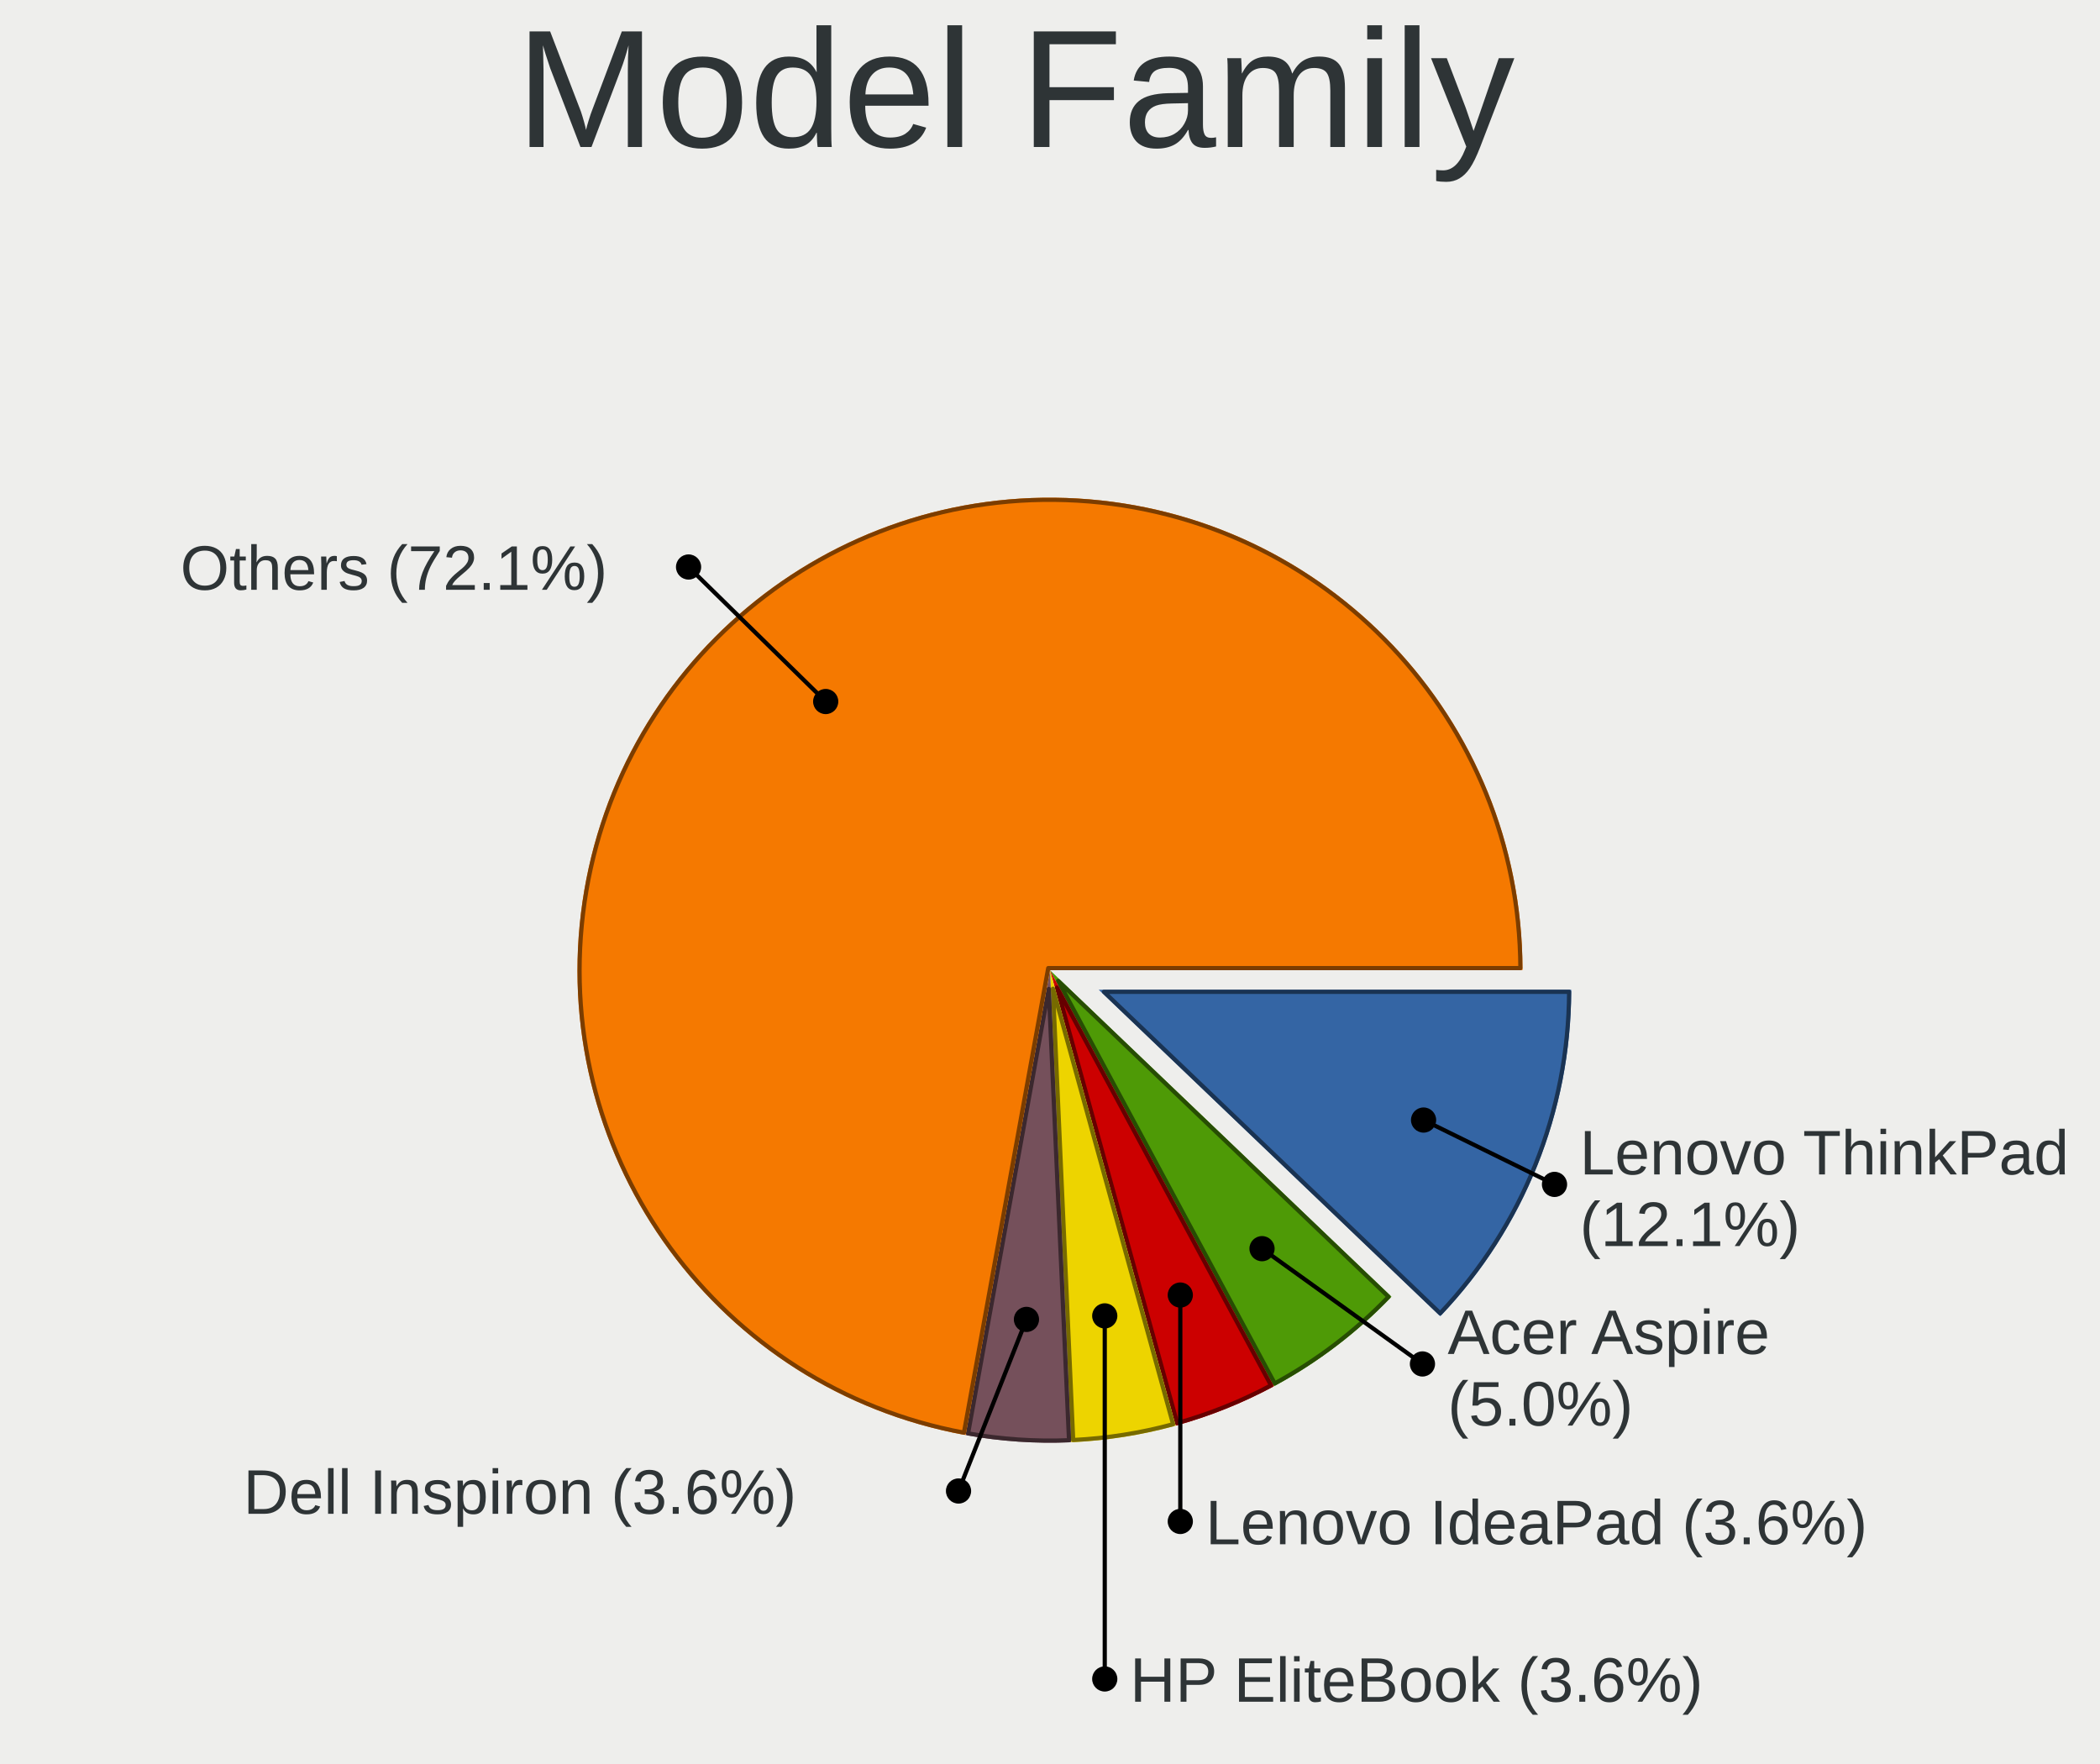
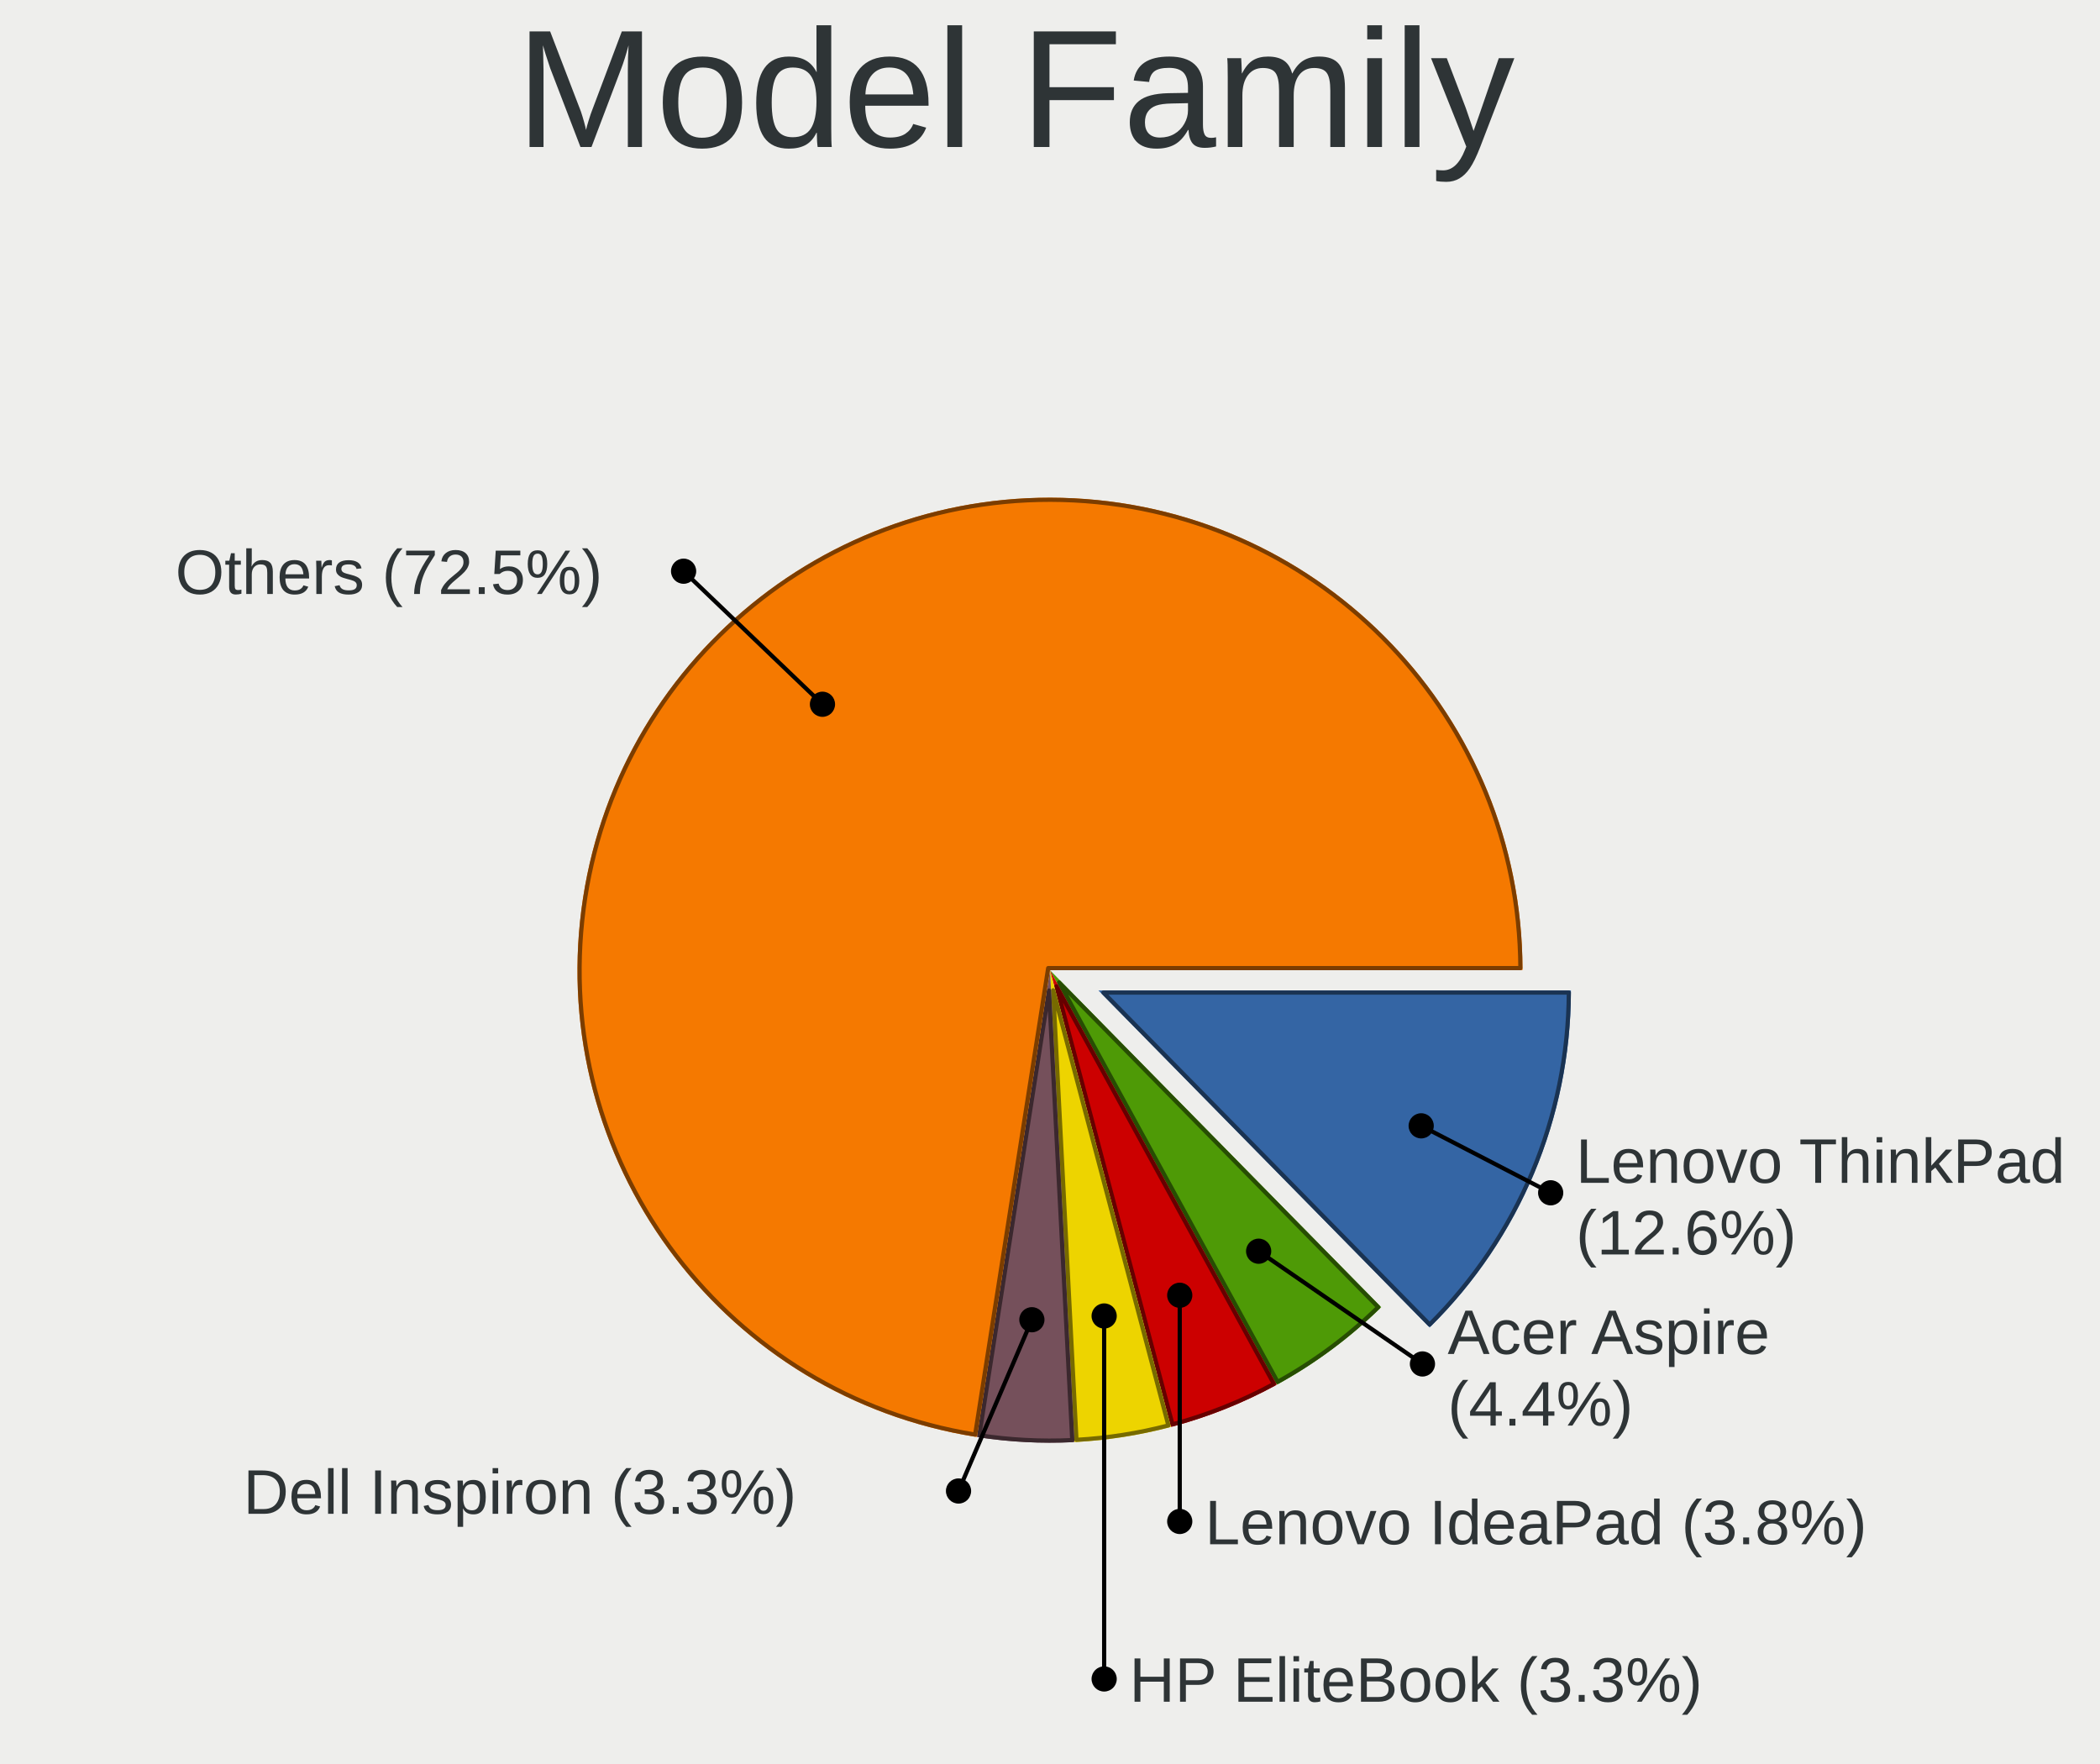
<svg xmlns="http://www.w3.org/2000/svg" width="500" height="420" version="1.0" id="ezcGraph">
  <defs />
  <g id="ezcGraphChart" color-rendering="optimizeQuality" shape-rendering="geometricPrecision" text-rendering="optimizeLegibility">
    <path d=" M 0,420 L 0,0 L 500,0 L 500,420 L 0,420 z " style="fill: #eeeeec; fill-opacity: 1.00; stroke: none;" id="ezcGraphPolygon_1" />
    <path d=" M 0,42 L 0,0 L 500,0 L 500,42 L 0,42 z " style="fill: #000000; fill-opacity: 0.00; stroke: none;" id="ezcGraphPolygon_2" />
-     <path d="M 261.60,235.65 L 374.10,235.65 A 112.50,112.50 0 0,1 342.92,313.40 z" style="fill: #3465a4; fill-opacity: 1.00; stroke: none; cursor: pointer;" id="ezcGraphCircleSector_4" />
-     <path d="M 262.85,236.15 L 373.60,236.15 A 112.00,112.00 0 0,1 342.90,312.69 z" style="fill: none; stroke: #1a3352; stroke-width: 1; stroke-opacity: 1.00; stroke-linecap: round; stroke-linejoin: round;" id="ezcGraphCircleSector_5" />
-     <path d="M 250.00,231.00 L 331.31,308.74 A 112.50,112.50 0 0,1 303.31,330.07 z" style="fill: #4e9a06; fill-opacity: 1.00; stroke: none; cursor: pointer;" id="ezcGraphCircleSector_6" />
-     <path d="M 251.94,233.54 L 330.61,308.76 A 112.00,112.00 0 0,1 303.51,329.39 z" style="fill: none; stroke: #274d03; stroke-width: 1; stroke-opacity: 1.00; stroke-linecap: round; stroke-linejoin: round;" id="ezcGraphCircleSector_7" />
-     <path d="M 250.00,231.00 L 303.31,330.07 A 112.50,112.50 0 0,1 279.93,339.45 z" style="fill: #cc0000; fill-opacity: 1.00; stroke: none; cursor: pointer;" id="ezcGraphCircleSector_8" />
-     <path d="M 251.66,235.14 L 302.63,329.86 A 112.00,112.00 0 0,1 280.28,338.83 z" style="fill: none; stroke: #660000; stroke-width: 1; stroke-opacity: 1.00; stroke-linecap: round; stroke-linejoin: round;" id="ezcGraphCircleSector_9" />
-     <path d="M 250.00,231.00 L 279.93,339.45 A 112.50,112.50 0 0,1 255.05,343.39 z" style="fill: #edd400; fill-opacity: 1.00; stroke: none; cursor: pointer;" id="ezcGraphCircleSector_10" />
-     <path d="M 250.70,235.41 L 279.31,339.10 A 112.00,112.00 0 0,1 255.52,342.86 z" style="fill: none; stroke: #776a00; stroke-width: 1; stroke-opacity: 1.00; stroke-linecap: round; stroke-linejoin: round;" id="ezcGraphCircleSector_11" />
-     <path d="M 250.00,231.00 L 255.05,343.39 A 112.50,112.50 0 0,1 229.91,341.69 z" style="fill: #75505b; fill-opacity: 1.00; stroke: none; cursor: pointer;" id="ezcGraphCircleSector_12" />
-     <path d="M 249.70,235.46 L 254.53,342.91 A 112.00,112.00 0 0,1 230.49,341.29 z" style="fill: none; stroke: #3b282e; stroke-width: 1; stroke-opacity: 1.00; stroke-linecap: round; stroke-linejoin: round;" id="ezcGraphCircleSector_13" />
-     <path d="M 250.00,231.00 L 229.91,341.69 A 112.50,112.50 0 1,1 362.50,231.00 z" style="fill: #f57900; fill-opacity: 1.00; stroke: none;" id="ezcGraphCircleSector_14" />
-     <path d="M 249.58,230.50 L 229.51,341.11 A 112.00,112.00 0 1,1 362.00,230.50 z" style="fill: none; stroke: #7b3d00; stroke-width: 1; stroke-opacity: 1.00; stroke-linecap: round; stroke-linejoin: round;" id="ezcGraphCircleSector_15" />
-     <path d=" M 196.594,167.03 L 163.944,135" style="fill: none; stroke: #000000; stroke-width: 1; stroke-opacity: 1.00; stroke-linecap: round; stroke-linejoin: round;" id="ezcGraphLine_16" />
-     <ellipse cx="196.594" cy="167.03" rx="3" ry="3" style="fill: #000000; fill-opacity: 1.00; stroke: none;" id="ezcGraphCircle_17" />
-     <ellipse cx="163.944" cy="135" rx="3" ry="3" style="fill: #000000; fill-opacity: 1.00; stroke: none;" id="ezcGraphCircle_18" />
-     <path d=" M 244.394,314.145 L 228.22,355" style="fill: none; stroke: #000000; stroke-width: 1; stroke-opacity: 1.00; stroke-linecap: round; stroke-linejoin: round;" id="ezcGraphLine_20" />
-     <ellipse cx="244.394" cy="314.145" rx="3" ry="3" style="fill: #000000; fill-opacity: 1.00; stroke: none;" id="ezcGraphCircle_21" />
+     <path d="M 261.53,235.83 L 374.03,235.83 A 112.50,112.50 0 0,1 340.39,316.07 z" style="fill: #3465a4; fill-opacity: 1.00; stroke: none; cursor: pointer;" id="ezcGraphCircleSector_4" />
+     <path d="M 262.72,236.33 L 373.53,236.33 A 112.00,112.00 0 0,1 340.39,315.36 z" style="fill: none; stroke: #1a3352; stroke-width: 1; stroke-opacity: 1.00; stroke-linecap: round; stroke-linejoin: round;" id="ezcGraphCircleSector_5" />
+     <path d="M 250.00,231.00 L 328.86,311.23 A 112.50,112.50 0 0,1 303.99,329.70 z" style="fill: #4e9a06; fill-opacity: 1.00; stroke: none; cursor: pointer;" id="ezcGraphCircleSector_6" />
+     <path d="M 252.17,233.92 L 328.15,311.23 A 112.00,112.00 0 0,1 304.19,329.02 z" style="fill: none; stroke: #274d03; stroke-width: 1; stroke-opacity: 1.00; stroke-linecap: round; stroke-linejoin: round;" id="ezcGraphCircleSector_7" />
+     <path d="M 250.00,231.00 L 303.99,329.70 A 112.50,112.50 0 0,1 278.80,339.75 z" style="fill: #cc0000; fill-opacity: 1.00; stroke: none; cursor: pointer;" id="ezcGraphCircleSector_8" />
+     <path d="M 251.54,234.85 L 303.31,329.50 A 112.00,112.00 0 0,1 279.16,339.14 z" style="fill: none; stroke: #660000; stroke-width: 1; stroke-opacity: 1.00; stroke-linecap: round; stroke-linejoin: round;" id="ezcGraphCircleSector_9" />
+     <path d="M 250.00,231.00 L 278.80,339.75 A 112.50,112.50 0 0,1 255.82,343.35 z" style="fill: #edd400; fill-opacity: 1.00; stroke: none; cursor: pointer;" id="ezcGraphCircleSector_10" />
+     <path d="M 250.75,235.78 L 278.19,339.39 A 112.00,112.00 0 0,1 256.30,342.82 z" style="fill: none; stroke: #776a00; stroke-width: 1; stroke-opacity: 1.00; stroke-linecap: round; stroke-linejoin: round;" id="ezcGraphCircleSector_11" />
+     <path d="M 250.00,231.00 L 255.82,343.35 A 112.50,112.50 0 0,1 232.59,342.15 z" style="fill: #75505b; fill-opacity: 1.00; stroke: none; cursor: pointer;" id="ezcGraphCircleSector_12" />
+     <path d="M 249.75,235.83 L 255.30,342.88 A 112.00,112.00 0 0,1 233.16,341.73 z" style="fill: none; stroke: #3b282e; stroke-width: 1; stroke-opacity: 1.00; stroke-linecap: round; stroke-linejoin: round;" id="ezcGraphCircleSector_13" />
+     <path d="M 250.00,231.00 L 232.59,342.15 A 112.50,112.50 0 1,1 362.50,231.00 z" style="fill: #f57900; fill-opacity: 1.00; stroke: none;" id="ezcGraphCircleSector_14" />
+     <path d="M 249.57,230.50 L 232.18,341.57 A 112.00,112.00 0 1,1 362.00,230.50 z" style="fill: none; stroke: #7b3d00; stroke-width: 1; stroke-opacity: 1.00; stroke-linecap: round; stroke-linejoin: round;" id="ezcGraphCircleSector_15" />
+     <path d=" M 195.825,167.68 L 162.76,136" style="fill: none; stroke: #000000; stroke-width: 1; stroke-opacity: 1.00; stroke-linecap: round; stroke-linejoin: round;" id="ezcGraphLine_16" />
+     <ellipse cx="195.825" cy="167.68" rx="3" ry="3" style="fill: #000000; fill-opacity: 1.00; stroke: none;" id="ezcGraphCircle_17" />
+     <ellipse cx="162.76" cy="136" rx="3" ry="3" style="fill: #000000; fill-opacity: 1.00; stroke: none;" id="ezcGraphCircle_18" />
+     <path d=" M 245.687,314.222 L 228.22,355" style="fill: none; stroke: #000000; stroke-width: 1; stroke-opacity: 1.00; stroke-linecap: round; stroke-linejoin: round;" id="ezcGraphLine_20" />
+     <ellipse cx="245.687" cy="314.222" rx="3" ry="3" style="fill: #000000; fill-opacity: 1.00; stroke: none;" id="ezcGraphCircle_21" />
    <ellipse cx="228.22" cy="355" rx="3" ry="3" style="fill: #000000; fill-opacity: 1.00; stroke: none;" id="ezcGraphCircle_22" />
-     <path d=" M 338.944,266.678 L 370.123,282" style="fill: none; stroke: #000000; stroke-width: 1; stroke-opacity: 1.00; stroke-linecap: round; stroke-linejoin: round;" id="ezcGraphLine_24" />
-     <ellipse cx="338.944" cy="266.678" rx="3" ry="3" style="fill: #000000; fill-opacity: 1.00; stroke: none;" id="ezcGraphCircle_25" />
-     <ellipse cx="370.123" cy="282" rx="3" ry="3" style="fill: #000000; fill-opacity: 1.00; stroke: none;" id="ezcGraphCircle_26" />
-     <path d=" M 300.483,297.302 L 338.68,324.75" style="fill: none; stroke: #000000; stroke-width: 1; stroke-opacity: 1.00; stroke-linecap: round; stroke-linejoin: round;" id="ezcGraphLine_28" />
-     <ellipse cx="300.483" cy="297.302" rx="3" ry="3" style="fill: #000000; fill-opacity: 1.00; stroke: none;" id="ezcGraphCircle_29" />
+     <path d=" M 338.379,268.056 L 369.208,284" style="fill: none; stroke: #000000; stroke-width: 1; stroke-opacity: 1.00; stroke-linecap: round; stroke-linejoin: round;" id="ezcGraphLine_24" />
+     <ellipse cx="338.379" cy="268.056" rx="3" ry="3" style="fill: #000000; fill-opacity: 1.00; stroke: none;" id="ezcGraphCircle_25" />
+     <ellipse cx="369.208" cy="284" rx="3" ry="3" style="fill: #000000; fill-opacity: 1.00; stroke: none;" id="ezcGraphCircle_26" />
+     <path d=" M 299.678,297.907 L 338.68,324.75" style="fill: none; stroke: #000000; stroke-width: 1; stroke-opacity: 1.00; stroke-linecap: round; stroke-linejoin: round;" id="ezcGraphLine_28" />
+     <ellipse cx="299.678" cy="297.907" rx="3" ry="3" style="fill: #000000; fill-opacity: 1.00; stroke: none;" id="ezcGraphCircle_29" />
    <ellipse cx="338.68" cy="324.75" rx="3" ry="3" style="fill: #000000; fill-opacity: 1.00; stroke: none;" id="ezcGraphCircle_30" />
-     <path d=" M 281.024,308.343 L 281.024,362.25" style="fill: none; stroke: #000000; stroke-width: 1; stroke-opacity: 1.00; stroke-linecap: round; stroke-linejoin: round;" id="ezcGraphLine_32" />
-     <ellipse cx="281.024" cy="308.343" rx="3" ry="3" style="fill: #000000; fill-opacity: 1.00; stroke: none;" id="ezcGraphCircle_33" />
-     <ellipse cx="281.024" cy="362.25" rx="3" ry="3" style="fill: #000000; fill-opacity: 1.00; stroke: none;" id="ezcGraphCircle_34" />
-     <path d=" M 263.036,313.307 L 263.036,399.75" style="fill: none; stroke: #000000; stroke-width: 1; stroke-opacity: 1.00; stroke-linecap: round; stroke-linejoin: round;" id="ezcGraphLine_36" />
-     <ellipse cx="263.036" cy="313.307" rx="3" ry="3" style="fill: #000000; fill-opacity: 1.00; stroke: none;" id="ezcGraphCircle_37" />
-     <ellipse cx="263.036" cy="399.75" rx="3" ry="3" style="fill: #000000; fill-opacity: 1.00; stroke: none;" id="ezcGraphCircle_38" />
+     <path d=" M 280.891,308.396 L 280.891,362.25" style="fill: none; stroke: #000000; stroke-width: 1; stroke-opacity: 1.00; stroke-linecap: round; stroke-linejoin: round;" id="ezcGraphLine_32" />
+     <ellipse cx="280.891" cy="308.396" rx="3" ry="3" style="fill: #000000; fill-opacity: 1.00; stroke: none;" id="ezcGraphCircle_33" />
+     <ellipse cx="280.891" cy="362.25" rx="3" ry="3" style="fill: #000000; fill-opacity: 1.00; stroke: none;" id="ezcGraphCircle_34" />
+     <path d=" M 262.894,313.33 L 262.894,399.75" style="fill: none; stroke: #000000; stroke-width: 1; stroke-opacity: 1.00; stroke-linecap: round; stroke-linejoin: round;" id="ezcGraphLine_36" />
+     <ellipse cx="262.894" cy="313.33" rx="3" ry="3" style="fill: #000000; fill-opacity: 1.00; stroke: none;" id="ezcGraphCircle_37" />
+     <ellipse cx="262.894" cy="399.75" rx="3" ry="3" style="fill: #000000; fill-opacity: 1.00; stroke: none;" id="ezcGraphCircle_38" />
    <g id="ezcGraphTextBox_3">
      <path d=" M 122.3,42 L 122.3,0.5 L 378.2,0.5 L 378.2,42 L 122.3,42 z " style="fill: #ffffff; fill-opacity: 0.00; stroke: none;" id="ezcGraphPolygon_40" />
      <text id="ezcGraphTextBox_3_text" x="122.8" text-length="254.4px" y="35" style="font-size: 40px; font-family: 'Arial'; fill: #2e3436; fill-opacity: 1.00; stroke: none;">Model Family</text>
    </g>
    <g id="ezcGraphTextBox_19">
-       <path d=" M 42.434,143.75 L 42.434,126.75 L 158.944,126.75 L 158.944,143.75 L 42.434,143.75 z " style="fill: #ffffff; fill-opacity: 0.00; stroke: none;" id="ezcGraphPolygon_41" />
-       <text id="ezcGraphTextBox_19_text" x="42.934" text-length="115.01px" y="140.425" style="font-size: 15px; font-family: 'Arial'; fill: #2e3436; fill-opacity: 1.00; stroke: none;">Others (72.1%)</text>
+       <path d=" M 41.25,144.75 L 41.25,127.75 L 157.76,127.75 L 157.76,144.75 L 41.25,144.75 z " style="fill: #ffffff; fill-opacity: 0.00; stroke: none;" id="ezcGraphPolygon_41" />
+       <text id="ezcGraphTextBox_19_text" x="41.75" text-length="115.01px" y="141.425" style="font-size: 15px; font-family: 'Arial'; fill: #2e3436; fill-opacity: 1.00; stroke: none;">Others (72.5%)</text>
    </g>
    <g id="ezcGraphTextBox_23" style=" cursor: pointer;">
      <path d=" M 57.42,363.75 L 57.42,346.75 L 223.22,346.75 L 223.22,363.75 L 57.42,363.75 z " style="fill: #ffffff; fill-opacity: 0.00; stroke: none;" id="ezcGraphPolygon_42" />
-       <text id="ezcGraphTextBox_23_text" x="57.92" text-length="164.3px" y="360.425" style="font-size: 15px; font-family: 'Arial'; fill: #2e3436; fill-opacity: 1.00; stroke: none;">Dell Inspiron (3.6%)</text>
+       <text id="ezcGraphTextBox_23_text" x="57.92" text-length="164.3px" y="360.425" style="font-size: 15px; font-family: 'Arial'; fill: #2e3436; fill-opacity: 1.00; stroke: none;">Dell Inspiron (3.3%)</text>
    </g>
    <g id="ezcGraphTextBox_27" style=" cursor: pointer;">
-       <path d=" M 375.623,298.55 L 375.623,265.95 L 500.348,265.95 L 500.348,298.55 L 375.623,298.55 z " style="fill: #ffffff; fill-opacity: 0.00; stroke: none;" id="ezcGraphPolygon_43" />
-       <text id="ezcGraphTextBox_27_text" x="376.123" text-length="123.225px" y="279.625" style="font-size: 15px; font-family: 'Arial'; fill: #2e3436; fill-opacity: 1.00; stroke: none;">Lenovo ThinkPad</text>
-       <text id="ezcGraphTextBox_27_text" x="376.123" text-length="57.505px" y="296.675" style="font-size: 15px; font-family: 'Arial'; fill: #2e3436; fill-opacity: 1.00; stroke: none;">(12.1%)</text>
+       <path d=" M 374.708,300.55 L 374.708,267.95 L 499.433,267.95 L 499.433,300.55 L 374.708,300.55 z " style="fill: #ffffff; fill-opacity: 0.00; stroke: none;" id="ezcGraphPolygon_43" />
+       <text id="ezcGraphTextBox_27_text" x="375.208" text-length="123.225px" y="281.625" style="font-size: 15px; font-family: 'Arial'; fill: #2e3436; fill-opacity: 1.00; stroke: none;">Lenovo ThinkPad</text>
+       <text id="ezcGraphTextBox_27_text" x="375.208" text-length="57.505px" y="298.675" style="font-size: 15px; font-family: 'Arial'; fill: #2e3436; fill-opacity: 1.00; stroke: none;">(12.6%)</text>
    </g>
    <g id="ezcGraphTextBox_31" style=" cursor: pointer;">
      <path d=" M 344.18,341.3 L 344.18,308.7 L 436.045,308.7 L 436.045,341.3 L 344.18,341.3 z " style="fill: #ffffff; fill-opacity: 0.00; stroke: none;" id="ezcGraphPolygon_44" />
      <text id="ezcGraphTextBox_31_text" x="344.68" text-length="90.365px" y="322.375" style="font-size: 15px; font-family: 'Arial'; fill: #2e3436; fill-opacity: 1.00; stroke: none;">Acer Aspire</text>
-       <text id="ezcGraphTextBox_31_text" x="344.68" text-length="49.29px" y="339.425" style="font-size: 15px; font-family: 'Arial'; fill: #2e3436; fill-opacity: 1.00; stroke: none;">(5.0%)</text>
+       <text id="ezcGraphTextBox_31_text" x="344.68" text-length="49.29px" y="339.425" style="font-size: 15px; font-family: 'Arial'; fill: #2e3436; fill-opacity: 1.00; stroke: none;">(4.4%)</text>
    </g>
    <g id="ezcGraphTextBox_35" style=" cursor: pointer;">
-       <path d=" M 286.524,371 L 286.524,354 L 460.539,354 L 460.539,371 L 286.524,371 z " style="fill: #ffffff; fill-opacity: 0.00; stroke: none;" id="ezcGraphPolygon_45" />
-       <text id="ezcGraphTextBox_35_text" x="287.024" text-length="172.515px" y="367.675" style="font-size: 15px; font-family: 'Arial'; fill: #2e3436; fill-opacity: 1.00; stroke: none;">Lenovo IdeaPad (3.6%)</text>
+       <path d=" M 286.391,371 L 286.391,354 L 460.406,354 L 460.406,371 L 286.391,371 z " style="fill: #ffffff; fill-opacity: 0.00; stroke: none;" id="ezcGraphPolygon_45" />
+       <text id="ezcGraphTextBox_35_text" x="286.891" text-length="172.515px" y="367.675" style="font-size: 15px; font-family: 'Arial'; fill: #2e3436; fill-opacity: 1.00; stroke: none;">Lenovo IdeaPad (3.8%)</text>
    </g>
    <g id="ezcGraphTextBox_39" style=" cursor: pointer;">
-       <path d=" M 268.536,408.5 L 268.536,391.5 L 426.121,391.5 L 426.121,408.5 L 268.536,408.5 z " style="fill: #ffffff; fill-opacity: 0.00; stroke: none;" id="ezcGraphPolygon_46" />
-       <text id="ezcGraphTextBox_39_text" x="269.036" text-length="156.085px" y="405.175" style="font-size: 15px; font-family: 'Arial'; fill: #2e3436; fill-opacity: 1.00; stroke: none;">HP EliteBook (3.6%)</text>
+       <path d=" M 268.394,408.5 L 268.394,391.5 L 425.979,391.5 L 425.979,408.5 L 268.394,408.5 z " style="fill: #ffffff; fill-opacity: 0.00; stroke: none;" id="ezcGraphPolygon_46" />
+       <text id="ezcGraphTextBox_39_text" x="268.894" text-length="156.085px" y="405.175" style="font-size: 15px; font-family: 'Arial'; fill: #2e3436; fill-opacity: 1.00; stroke: none;">HP EliteBook (3.3%)</text>
    </g>
  </g>
</svg>
